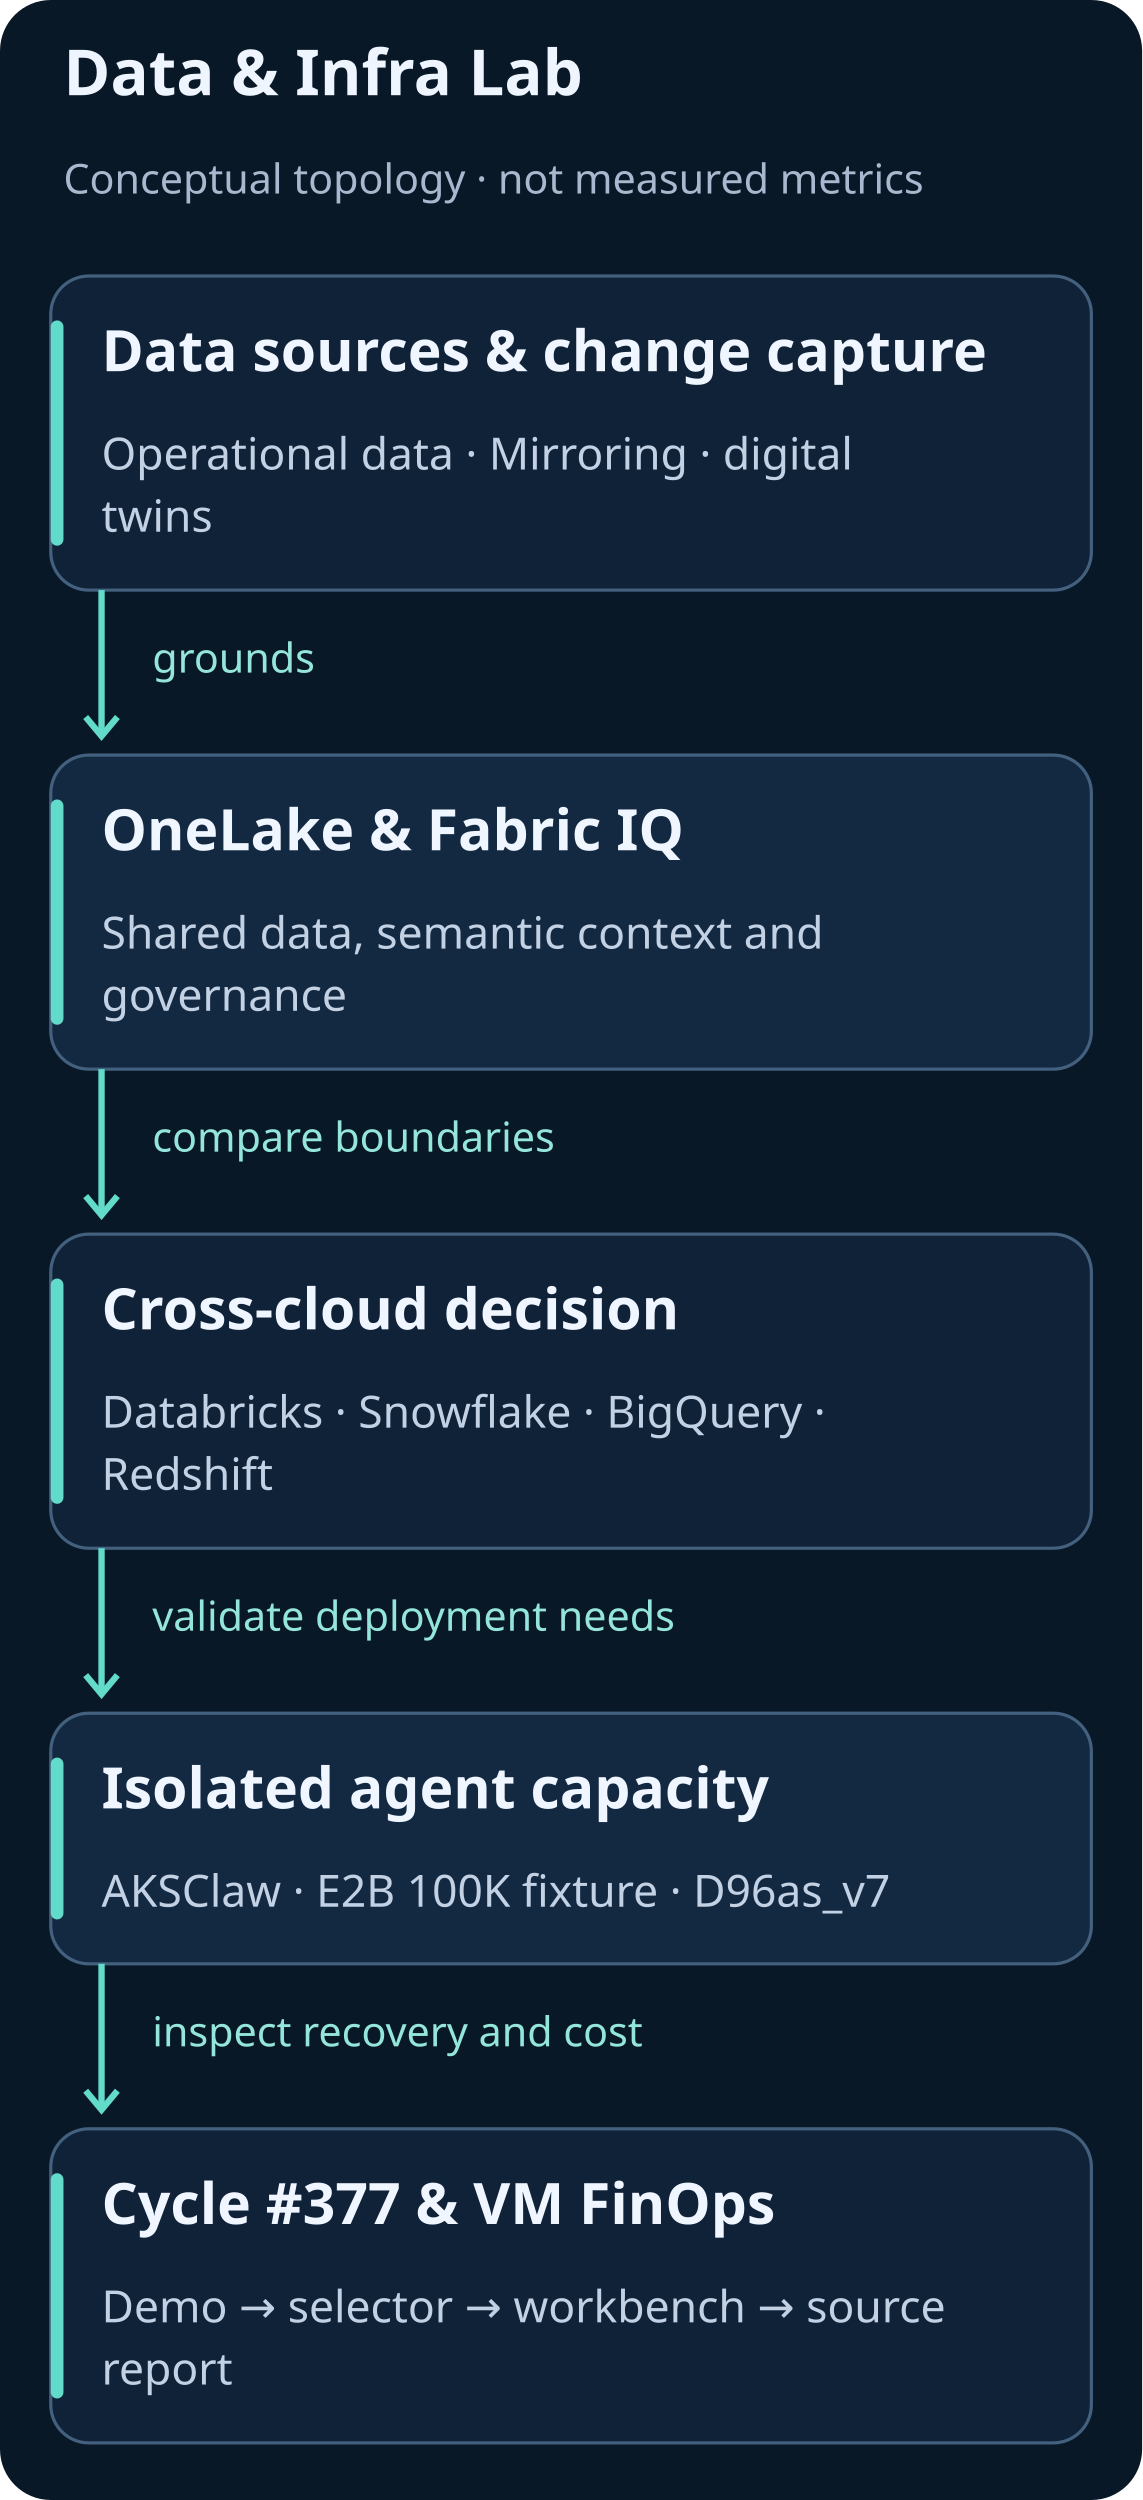
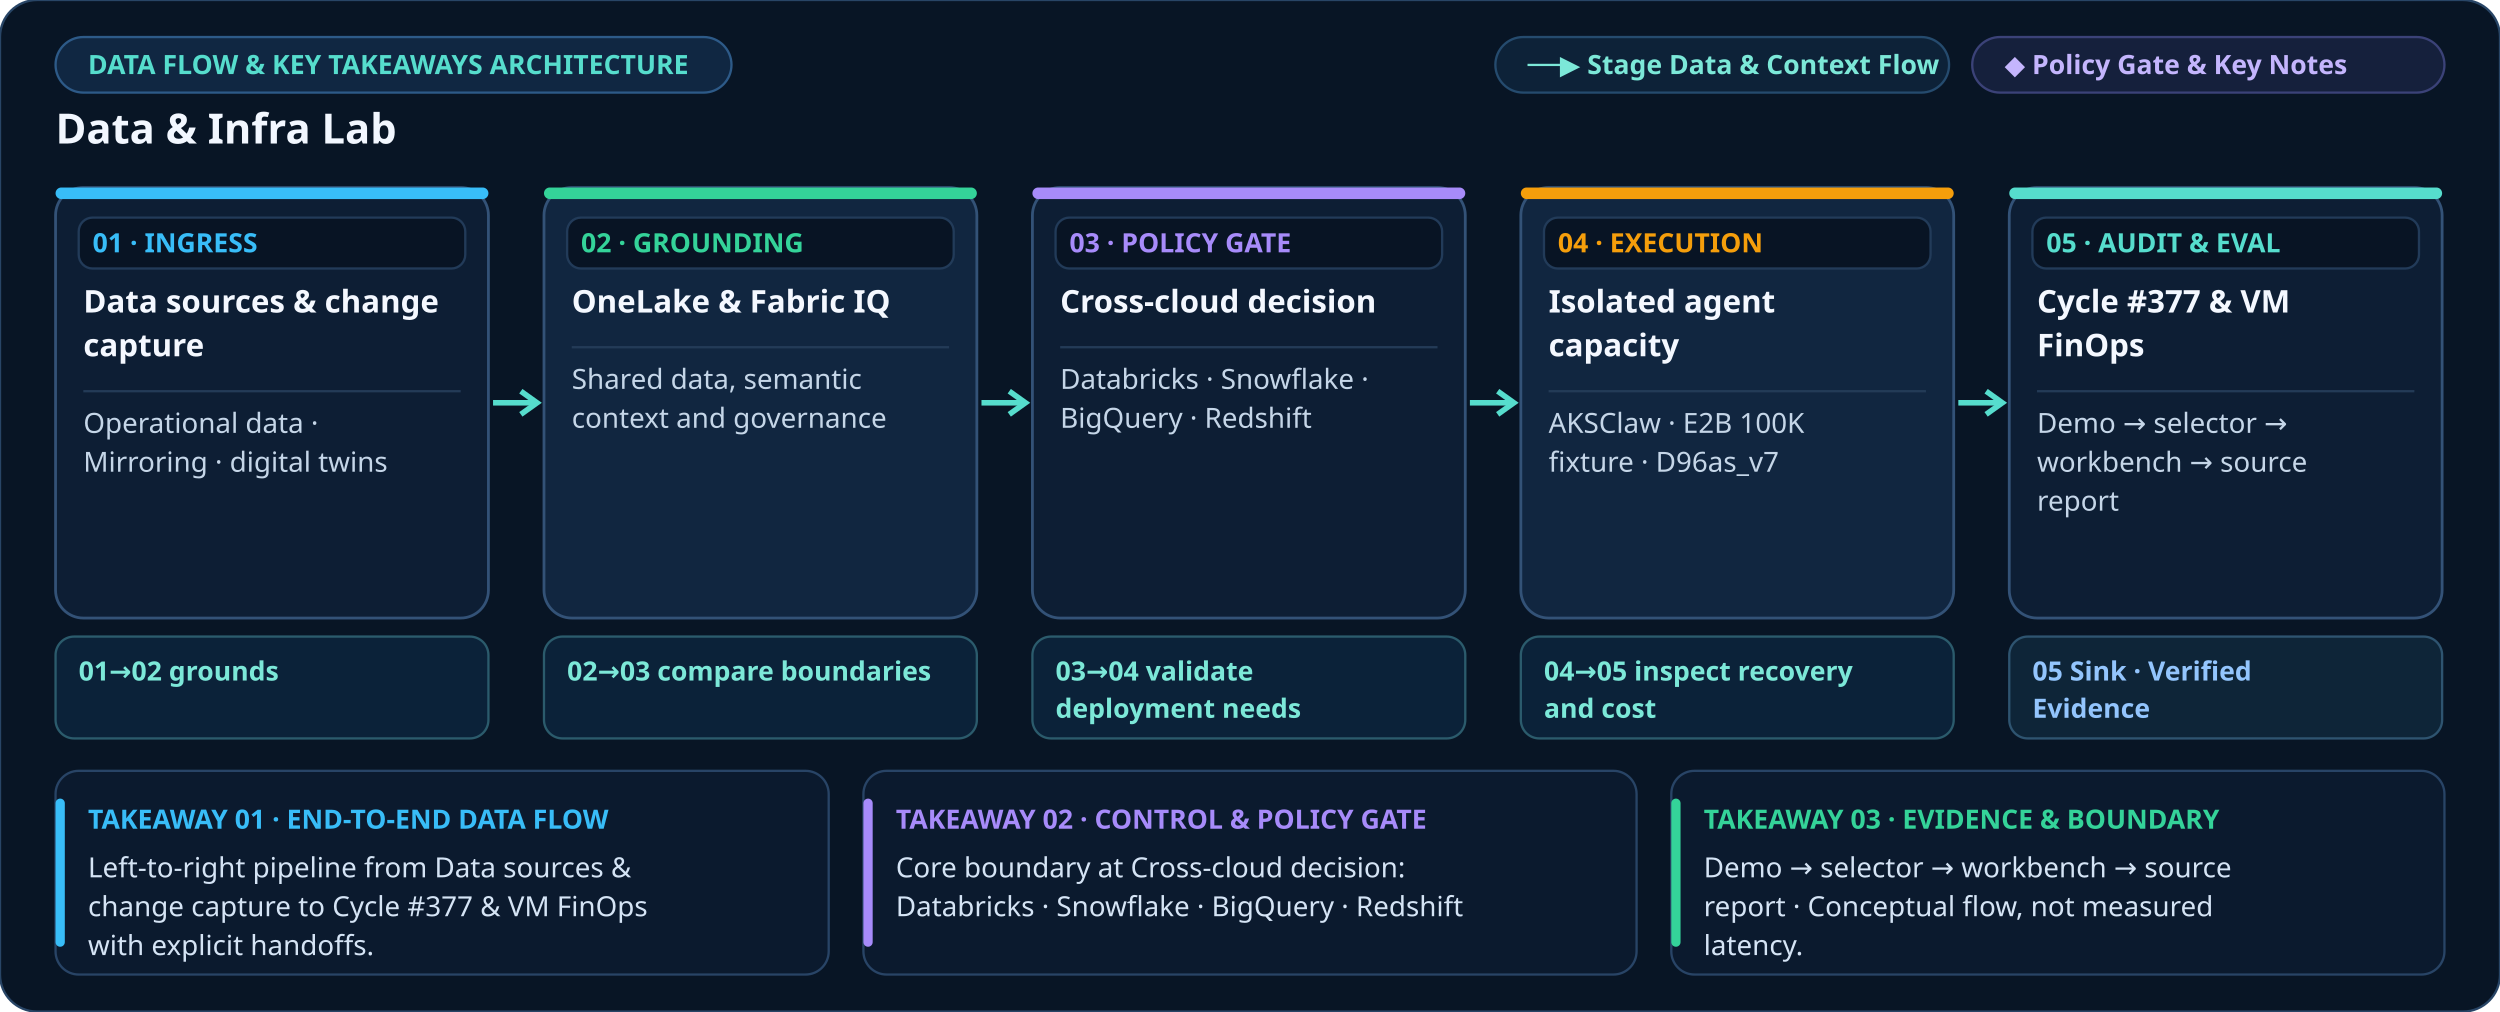
- <svg xmlns="http://www.w3.org/2000/svg" lang="en" role="img" aria-labelledby="knowledge-a81070c3f3c1-title knowledge-a81070c3f3c1-desc" viewBox="0 0 360 788" width="360" style="display:block;width:100%;height:auto;max-width:560px;margin:0 auto;font-family:system-ui,sans-serif">
-   <rect width="360" height="788" rx="16" fill="#091827" />
-   <text x="20" y="30" fill="#eef5ff" font-size="20" font-weight="700">
-     <tspan x="20" dy="0">Data &amp; Infra Lab</tspan>
+ <svg xmlns="http://www.w3.org/2000/svg" lang="en" class="knowledge-graph-wide" role="img" aria-labelledby="knowledge-a81070c3f3c1-title knowledge-a81070c3f3c1-desc" viewBox="0 0 1080 437" width="1080" style="width:100%;height:auto;max-width:1080px;margin:0 auto;font-family:system-ui,sans-serif">
+   <rect width="1080" height="437" rx="16" fill="#081525" stroke="#284566" />
+   <rect x="24" y="16" width="292" height="24" rx="12" fill="#102742" stroke="#2d5a88" />
+   <text x="38" y="32" fill="#56ddcd" font-size="11.5" font-weight="700">
+     <tspan x="38" dy="0">DATA FLOW &amp; KEY TAKEAWAYS ARCHITECTURE</tspan>
  </text>
-   <text x="20" y="61" fill="#a9b8ce" font-size="13" font-weight="400">
-     <tspan x="20" dy="0">Conceptual topology · not measured metrics</tspan>
+   <rect x="646" y="16" width="196" height="24" rx="12" fill="#0d2238" stroke="#254b6e" />
+   <text x="660" y="32" fill="#7ce8d8" font-size="11.5" font-weight="600">
+     <tspan x="660" dy="0">──▶ Stage Data &amp; Context Flow</tspan>
+   </text>
+   <rect x="852" y="16" width="204" height="24" rx="12" fill="#15203c" stroke="#3b4278" />
+   <text x="866" y="32" fill="#c4b5fd" font-size="11.5" font-weight="600">
+     <tspan x="866" dy="0">◆ Policy Gate &amp; Key Notes</tspan>
+   </text>
+   <text x="24" y="62" fill="#f2f7ff" font-size="18" font-weight="700">
+     <tspan x="24" dy="0">Data &amp; Infra Lab</tspan>
  </text>
  <g data-concept="1">
-     <rect x="16" y="87" width="328" height="99" rx="12" fill="#102238" stroke="#43617f" />
-     <rect x="16" y="101" width="4" height="71" rx="2" fill="#63dbca" />
-     <text x="32" y="117" fill="#f0f6ff" font-size="18" font-weight="650">
-       <tspan x="32" dy="0">Data sources &amp; change capture</tspan>
+     <rect x="24" y="81" width="187" height="186" rx="12" fill="#0d1e34" stroke="#335277" stroke-width="1.2" />
+     <rect x="24" y="81" width="187" height="5" rx="2.5" fill="#38bdf8" />
+     <rect x="34" y="94" width="167" height="22" rx="6" fill="#081424" stroke="#223b59" />
+     <text x="40" y="109" fill="#38bdf8" font-size="11.5" font-weight="700">
+       <tspan x="40" dy="0">01 · INGRESS</tspan>
    </text>
-     <text x="32" y="148" fill="#c2d1e3" font-size="14" font-weight="400">
-       <tspan x="32" dy="0">Operational data · Mirroring · digital</tspan>
-       <tspan x="32" dy="19.6">twins</tspan>
+     <text x="36" y="135" fill="#f4f8ff" font-size="13.5" font-weight="700">
+       <tspan x="36" dy="0">Data sources &amp; change</tspan>
+       <tspan x="36" dy="18.9">capture</tspan>
+     </text>
+     <path d="M36 169 H199" stroke="#233b57" stroke-width="1" />
+     <text x="36" y="187" fill="#c5d6e8" font-size="12" font-weight="400">
+       <tspan x="36" dy="0">Operational data ·</tspan>
+       <tspan x="36" dy="16.8">Mirroring · digital twins</tspan>
    </text>
  </g>
  <g data-relationship="grounds">
-     <path d="M32 186 V231" fill="none" stroke="#63dbca" stroke-width="2" />
-     <path d="M27 226 L32 232 L37 226" fill="none" stroke="#63dbca" stroke-width="2" />
-     <text x="48" y="212" fill="#94e5da" font-size="13" font-weight="400">
-       <tspan x="48" dy="0">grounds</tspan>
+     <path d="M213 174 H231" fill="none" stroke="#56ddcd" stroke-width="2.4" />
+     <path d="M225 169 L232 174 L225 179" fill="none" stroke="#56ddcd" stroke-width="2.4" />
+     <rect x="24" y="275" width="187" height="44" rx="8" fill="#0b2239" stroke="#2b5b6c" />
+     <text x="34" y="294" fill="#7ce8d8" font-size="11.5" font-weight="600">
+       <tspan x="34" dy="0">01→02 grounds</tspan>
    </text>
  </g>
  <g data-concept="2">
-     <rect x="16" y="238" width="328" height="99" rx="12" fill="#132942" stroke="#43617f" />
-     <rect x="16" y="252" width="4" height="71" rx="2" fill="#63dbca" />
-     <text x="32" y="268" fill="#f0f6ff" font-size="18" font-weight="650">
-       <tspan x="32" dy="0">OneLake &amp; Fabric IQ</tspan>
+     <rect x="235" y="81" width="187" height="186" rx="12" fill="#112640" stroke="#335277" stroke-width="1.2" />
+     <rect x="235" y="81" width="187" height="5" rx="2.5" fill="#34d399" />
+     <rect x="245" y="94" width="167" height="22" rx="6" fill="#081424" stroke="#223b59" />
+     <text x="251" y="109" fill="#34d399" font-size="11.5" font-weight="700">
+       <tspan x="251" dy="0">02 · GROUNDING</tspan>
    </text>
-     <text x="32" y="299" fill="#c2d1e3" font-size="14" font-weight="400">
-       <tspan x="32" dy="0">Shared data, semantic context and</tspan>
-       <tspan x="32" dy="19.6">governance</tspan>
+     <text x="247" y="135" fill="#f4f8ff" font-size="13.5" font-weight="700">
+       <tspan x="247" dy="0">OneLake &amp; Fabric IQ</tspan>
+     </text>
+     <path d="M247 150 H410" stroke="#233b57" stroke-width="1" />
+     <text x="247" y="168" fill="#c5d6e8" font-size="12" font-weight="400">
+       <tspan x="247" dy="0">Shared data, semantic</tspan>
+       <tspan x="247" dy="16.8">context and governance</tspan>
    </text>
  </g>
  <g data-relationship="compare boundaries">
-     <path d="M32 337 V382" fill="none" stroke="#63dbca" stroke-width="2" />
-     <path d="M27 377 L32 383 L37 377" fill="none" stroke="#63dbca" stroke-width="2" />
-     <text x="48" y="363" fill="#94e5da" font-size="13" font-weight="400">
-       <tspan x="48" dy="0">compare boundaries</tspan>
+     <path d="M424 174 H442" fill="none" stroke="#56ddcd" stroke-width="2.4" />
+     <path d="M436 169 L443 174 L436 179" fill="none" stroke="#56ddcd" stroke-width="2.4" />
+     <rect x="235" y="275" width="187" height="44" rx="8" fill="#0b2239" stroke="#2b5b6c" />
+     <text x="245" y="294" fill="#7ce8d8" font-size="11.5" font-weight="600">
+       <tspan x="245" dy="0">02→03 compare boundaries</tspan>
    </text>
  </g>
  <g data-concept="3">
-     <rect x="16" y="389" width="328" height="99" rx="12" fill="#102238" stroke="#43617f" />
-     <rect x="16" y="403" width="4" height="71" rx="2" fill="#63dbca" />
-     <text x="32" y="419" fill="#f0f6ff" font-size="18" font-weight="650">
-       <tspan x="32" dy="0">Cross-cloud decision</tspan>
+     <rect x="446" y="81" width="187" height="186" rx="12" fill="#0d1e34" stroke="#335277" stroke-width="1.2" />
+     <rect x="446" y="81" width="187" height="5" rx="2.5" fill="#a78bfa" />
+     <rect x="456" y="94" width="167" height="22" rx="6" fill="#081424" stroke="#223b59" />
+     <text x="462" y="109" fill="#a78bfa" font-size="11.5" font-weight="700">
+       <tspan x="462" dy="0">03 · POLICY GATE</tspan>
    </text>
-     <text x="32" y="450" fill="#c2d1e3" font-size="14" font-weight="400">
-       <tspan x="32" dy="0">Databricks · Snowflake · BigQuery ·</tspan>
-       <tspan x="32" dy="19.6">Redshift</tspan>
+     <text x="458" y="135" fill="#f4f8ff" font-size="13.5" font-weight="700">
+       <tspan x="458" dy="0">Cross-cloud decision</tspan>
+     </text>
+     <path d="M458 150 H621" stroke="#233b57" stroke-width="1" />
+     <text x="458" y="168" fill="#c5d6e8" font-size="12" font-weight="400">
+       <tspan x="458" dy="0">Databricks · Snowflake ·</tspan>
+       <tspan x="458" dy="16.8">BigQuery · Redshift</tspan>
    </text>
  </g>
  <g data-relationship="validate deployment needs">
-     <path d="M32 488 V533" fill="none" stroke="#63dbca" stroke-width="2" />
-     <path d="M27 528 L32 534 L37 528" fill="none" stroke="#63dbca" stroke-width="2" />
-     <text x="48" y="514" fill="#94e5da" font-size="13" font-weight="400">
-       <tspan x="48" dy="0">validate deployment needs</tspan>
+     <path d="M635 174 H653" fill="none" stroke="#56ddcd" stroke-width="2.4" />
+     <path d="M647 169 L654 174 L647 179" fill="none" stroke="#56ddcd" stroke-width="2.4" />
+     <rect x="446" y="275" width="187" height="44" rx="8" fill="#0b2239" stroke="#2b5b6c" />
+     <text x="456" y="294" fill="#7ce8d8" font-size="11.5" font-weight="600">
+       <tspan x="456" dy="0">03→04 validate</tspan>
+       <tspan x="456" dy="16.1">deployment needs</tspan>
    </text>
  </g>
  <g data-concept="4">
-     <rect x="16" y="540" width="328" height="79" rx="12" fill="#132942" stroke="#43617f" />
-     <rect x="16" y="554" width="4" height="51" rx="2" fill="#63dbca" />
-     <text x="32" y="570" fill="#f0f6ff" font-size="18" font-weight="650">
-       <tspan x="32" dy="0">Isolated agent capacity</tspan>
+     <rect x="657" y="81" width="187" height="186" rx="12" fill="#112640" stroke="#335277" stroke-width="1.2" />
+     <rect x="657" y="81" width="187" height="5" rx="2.5" fill="#f59e0b" />
+     <rect x="667" y="94" width="167" height="22" rx="6" fill="#081424" stroke="#223b59" />
+     <text x="673" y="109" fill="#f59e0b" font-size="11.5" font-weight="700">
+       <tspan x="673" dy="0">04 · EXECUTION</tspan>
    </text>
-     <text x="32" y="601" fill="#c2d1e3" font-size="14" font-weight="400">
-       <tspan x="32" dy="0">AKSClaw · E2B 100K fixture · D96as_v7</tspan>
+     <text x="669" y="135" fill="#f4f8ff" font-size="13.5" font-weight="700">
+       <tspan x="669" dy="0">Isolated agent</tspan>
+       <tspan x="669" dy="18.9">capacity</tspan>
+     </text>
+     <path d="M669 169 H832" stroke="#233b57" stroke-width="1" />
+     <text x="669" y="187" fill="#c5d6e8" font-size="12" font-weight="400">
+       <tspan x="669" dy="0">AKSClaw · E2B 100K</tspan>
+       <tspan x="669" dy="16.8">fixture · D96as_v7</tspan>
    </text>
  </g>
  <g data-relationship="inspect recovery and cost">
-     <path d="M32 619 V664" fill="none" stroke="#63dbca" stroke-width="2" />
-     <path d="M27 659 L32 665 L37 659" fill="none" stroke="#63dbca" stroke-width="2" />
-     <text x="48" y="645" fill="#94e5da" font-size="13" font-weight="400">
-       <tspan x="48" dy="0">inspect recovery and cost</tspan>
+     <path d="M846 174 H864" fill="none" stroke="#56ddcd" stroke-width="2.4" />
+     <path d="M858 169 L865 174 L858 179" fill="none" stroke="#56ddcd" stroke-width="2.4" />
+     <rect x="657" y="275" width="187" height="44" rx="8" fill="#0b2239" stroke="#2b5b6c" />
+     <text x="667" y="294" fill="#7ce8d8" font-size="11.5" font-weight="600">
+       <tspan x="667" dy="0">04→05 inspect recovery</tspan>
+       <tspan x="667" dy="16.1">and cost</tspan>
    </text>
  </g>
  <g data-concept="5">
-     <rect x="16" y="671" width="328" height="99" rx="12" fill="#102238" stroke="#43617f" />
-     <rect x="16" y="685" width="4" height="71" rx="2" fill="#63dbca" />
-     <text x="32" y="701" fill="#f0f6ff" font-size="18" font-weight="650">
-       <tspan x="32" dy="0">Cycle #377 &amp; VM FinOps</tspan>
+     <rect x="868" y="81" width="187" height="186" rx="12" fill="#0d1e34" stroke="#335277" stroke-width="1.2" />
+     <rect x="868" y="81" width="187" height="5" rx="2.5" fill="#56ddcd" />
+     <rect x="878" y="94" width="167" height="22" rx="6" fill="#081424" stroke="#223b59" />
+     <text x="884" y="109" fill="#56ddcd" font-size="11.5" font-weight="700">
+       <tspan x="884" dy="0">05 · AUDIT &amp; EVAL</tspan>
    </text>
-     <text x="32" y="732" fill="#c2d1e3" font-size="14" font-weight="400">
-       <tspan x="32" dy="0">Demo → selector → workbench → source</tspan>
-       <tspan x="32" dy="19.6">report</tspan>
+     <text x="880" y="135" fill="#f4f8ff" font-size="13.5" font-weight="700">
+       <tspan x="880" dy="0">Cycle #377 &amp; VM</tspan>
+       <tspan x="880" dy="18.9">FinOps</tspan>
+     </text>
+     <path d="M880 169 H1043" stroke="#233b57" stroke-width="1" />
+     <text x="880" y="187" fill="#c5d6e8" font-size="12" font-weight="400">
+       <tspan x="880" dy="0">Demo → selector →</tspan>
+       <tspan x="880" dy="16.8">workbench → source</tspan>
+       <tspan x="880" dy="16.8">report</tspan>
+     </text>
+   </g>
+   <rect x="868" y="275" width="187" height="44" rx="8" fill="#0e2538" stroke="#2e5470" />
+   <text x="878" y="294" fill="#93c5fd" font-size="11.5" font-weight="600">
+     <tspan x="878" dy="0">05 Sink · Verified</tspan>
+     <tspan x="878" dy="16.1">Evidence</tspan>
+   </text>
+   <g data-takeaway="1">
+     <rect x="24" y="333" width="334" height="88" rx="10" fill="#0b1a2e" stroke="#284466" />
+     <rect x="24" y="345" width="4" height="64" rx="2" fill="#38bdf8" />
+     <text x="38" y="358" fill="#38bdf8" font-size="11.5" font-weight="700">
+       <tspan x="38" dy="0">TAKEAWAY 01 · END-TO-END DATA FLOW</tspan>
+     </text>
+     <text x="38" y="379" fill="#d5e4f5" font-size="12" font-weight="400">
+       <tspan x="38" dy="0">Left-to-right pipeline from Data sources &amp;</tspan>
+       <tspan x="38" dy="16.8">change capture to Cycle #377 &amp; VM FinOps</tspan>
+       <tspan x="38" dy="16.8">with explicit handoffs.</tspan>
+     </text>
+   </g>
+   <g data-takeaway="2">
+     <rect x="373" y="333" width="334" height="88" rx="10" fill="#0b1a2e" stroke="#284466" />
+     <rect x="373" y="345" width="4" height="64" rx="2" fill="#a78bfa" />
+     <text x="387" y="358" fill="#a78bfa" font-size="11.5" font-weight="700">
+       <tspan x="387" dy="0">TAKEAWAY 02 · CONTROL &amp; POLICY GATE</tspan>
+     </text>
+     <text x="387" y="379" fill="#d5e4f5" font-size="12" font-weight="400">
+       <tspan x="387" dy="0">Core boundary at Cross-cloud decision:</tspan>
+       <tspan x="387" dy="16.8">Databricks · Snowflake · BigQuery · Redshift</tspan>
+     </text>
+   </g>
+   <g data-takeaway="3">
+     <rect x="722" y="333" width="334" height="88" rx="10" fill="#0b1a2e" stroke="#284466" />
+     <rect x="722" y="345" width="4" height="64" rx="2" fill="#34d399" />
+     <text x="736" y="358" fill="#34d399" font-size="11.5" font-weight="700">
+       <tspan x="736" dy="0">TAKEAWAY 03 · EVIDENCE &amp; BOUNDARY</tspan>
+     </text>
+     <text x="736" y="379" fill="#d5e4f5" font-size="12" font-weight="400">
+       <tspan x="736" dy="0">Demo → selector → workbench → source</tspan>
+       <tspan x="736" dy="16.8">report · Conceptual flow, not measured</tspan>
+       <tspan x="736" dy="16.8">latency.</tspan>
    </text>
  </g>
</svg>
